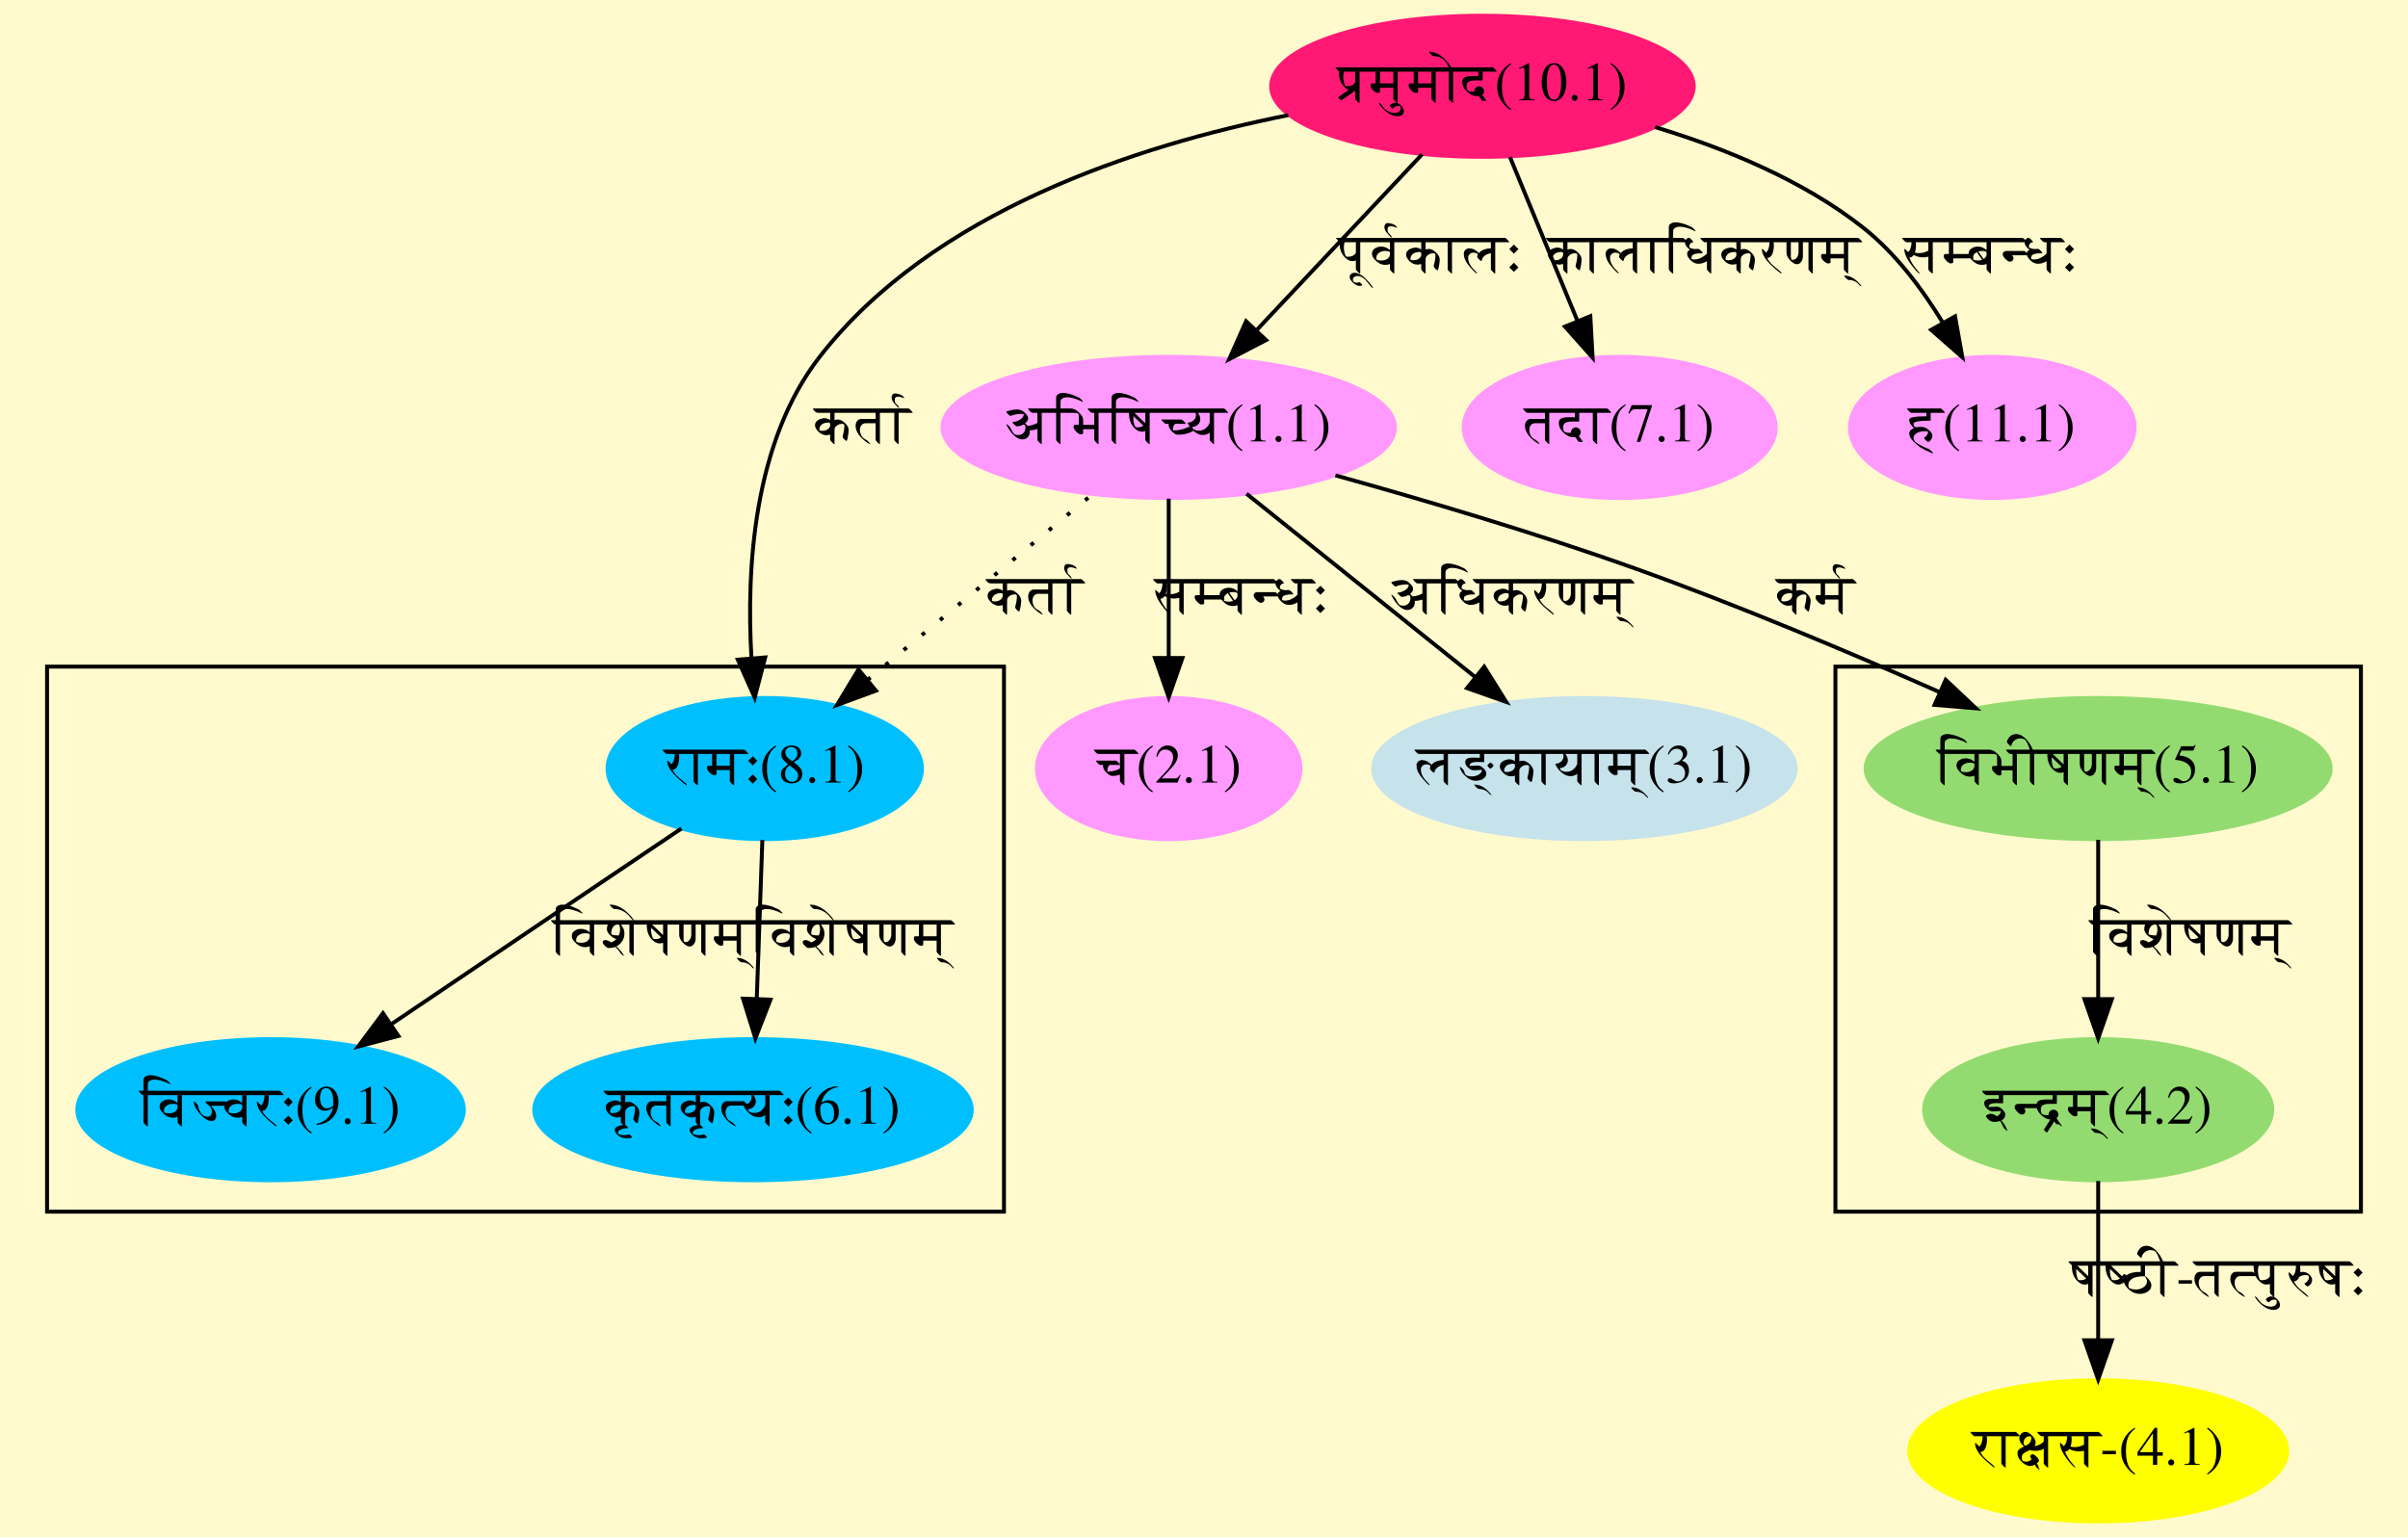
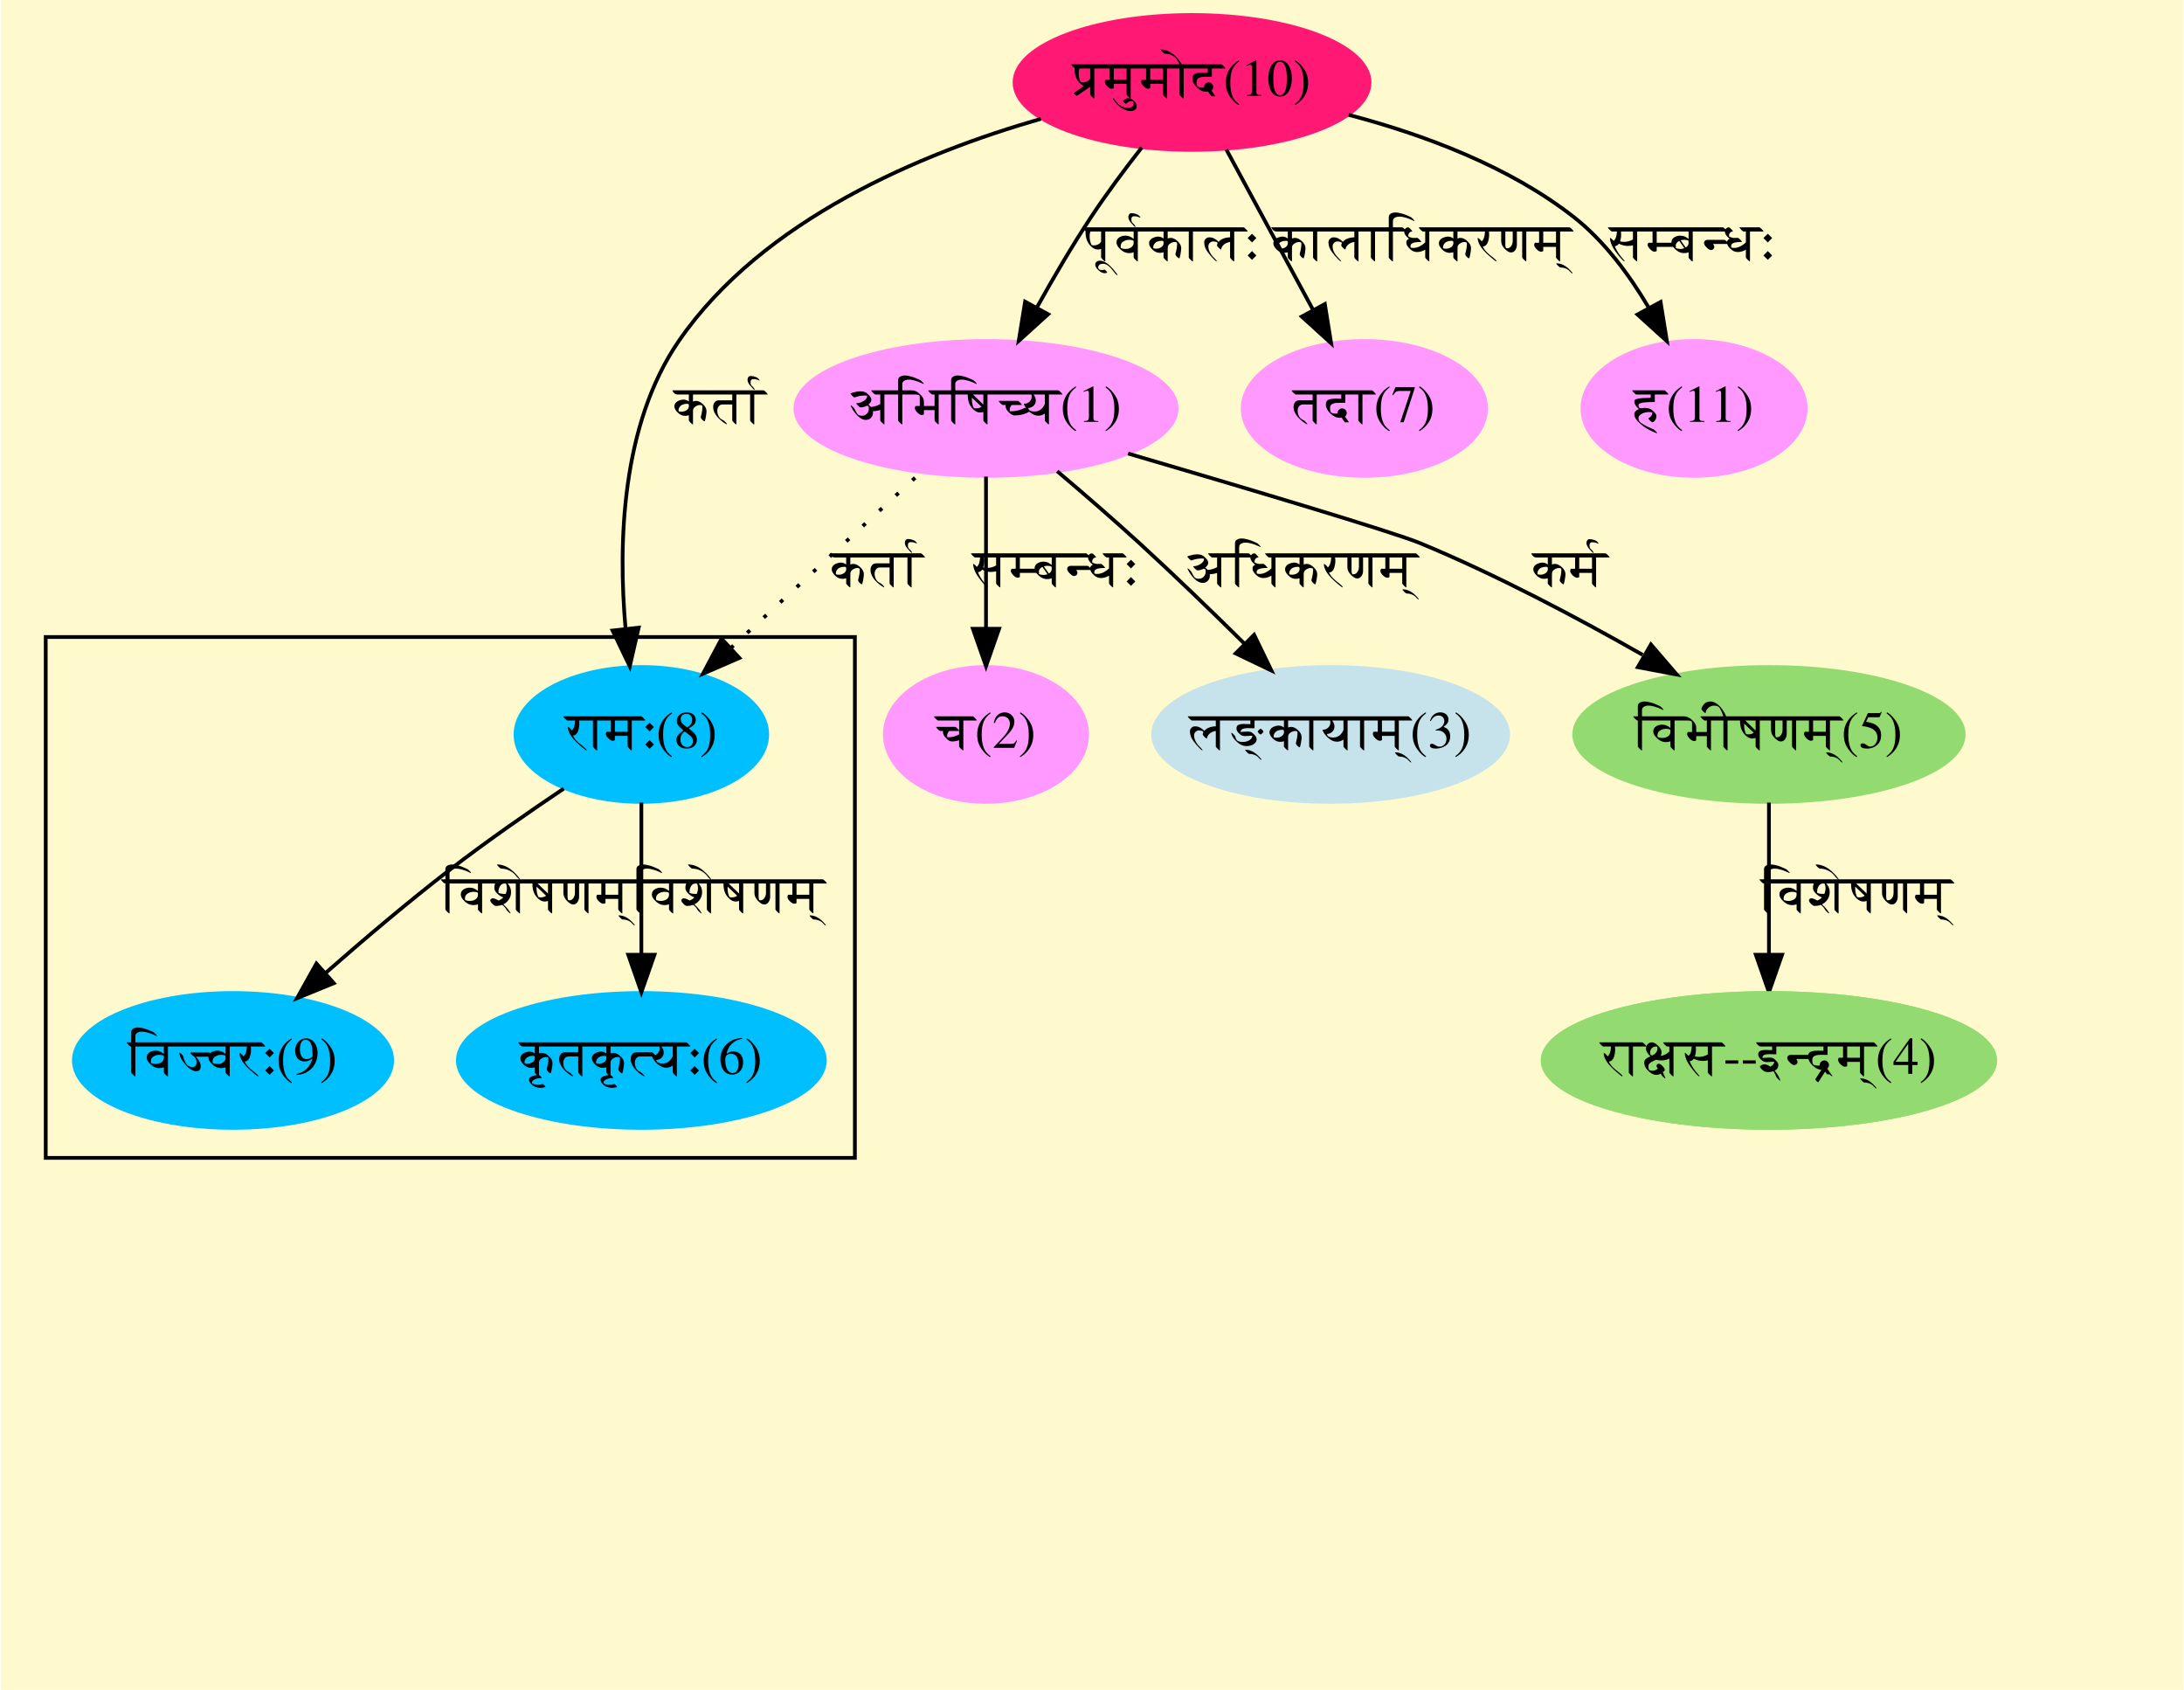
- <svg xmlns="http://www.w3.org/2000/svg" width="614pt" height="392pt" viewBox="0.00 0.00 614.00 392.00">
-   <g id="graph0" class="graph" transform="scale(1 1) rotate(0) translate(4 388)">
-     <polygon fill="#fffacd" stroke="transparent" points="-4,4 -4,-388 610,-388 610,4 -4,4" />
+ <svg xmlns="http://www.w3.org/2000/svg" width="583pt" height="451pt" viewBox="0.00 0.00 582.59 451.00">
+   <g id="graph0" class="graph" transform="scale(1 1) rotate(0) translate(4 447)">
+     <polygon fill="#fffacd" stroke="transparent" points="-4,4 -4,-447 578.59,-447 578.59,4 -4,4" />
    <g id="clust1" class="cluster">
-       <polygon fill="#fffacd" stroke="black" points="464,-79 464,-218 598,-218 598,-79 464,-79" />
+       <polygon fill="#fffacd" stroke="black" points="8,-138 8,-277 224,-277 224,-138 8,-138" />
    </g>
-     <g id="clust2" class="cluster">
-       <polygon fill="#fffacd" stroke="black" points="8,-79 8,-218 252,-218 252,-79 8,-79" />
+     <style>
+  .hidden { display: none; }
+  .node { cursor: pointer; }
+  </style>
+     <g id="children_node1" class="hidden">
+       <g class="node">
+         <g id="node1" class="node">
+           <ellipse fill="#ffff00" stroke="#ffff00" cx="422" cy="-18" rx="31.4" ry="18" />
+           <text text-anchor="middle" x="422" y="-14.3" font-family="Times,serif" font-size="14.00">राक्षस-</text>
+         </g>
+         <g id="node2" class="node">
+           <ellipse fill="#ffff00" stroke="#ffff00" cx="516" cy="-18" rx="27" ry="18" />
+           <text text-anchor="middle" x="516" y="-14.3" font-family="Times,serif" font-size="14.00">इन्द्रम्</text>
+         </g>
+         <g id="node3" class="node">
+           <ellipse fill="#ffff00" stroke="#ffff00" cx="468" cy="-91" rx="106.68" ry="18" />
+           <text text-anchor="middle" x="468" y="-87.3" font-family="Times,serif" font-size="14.00">&lt;राक्षस--इन्द्रम्&gt;(षष्ठी-तत्पुरुषः)</text>
+         </g>
+         <g id="edge2" class="edge">
+           <path fill="none" stroke="black" d="M437.92,-43.58C444.2,-53.27 451.26,-64.16 456.96,-72.96" />
+           <polygon fill="black" stroke="black" points="440.81,-41.6 432.44,-35.11 434.94,-45.41 440.81,-41.6" />
+         </g>
+         <g id="edge1" class="edge">
+           <path fill="none" stroke="black" d="M499.57,-43.3C492.95,-53.09 485.48,-64.15 479.46,-73.05" />
+           <polygon fill="black" stroke="black" points="502.65,-45 505.35,-34.76 496.85,-41.08 502.65,-45" />
+         </g>
+         <g id="edge4" class="edge">
+           <path fill="none" stroke="black" d="M468,-119.25C468,-128.23 468,-137.97 468,-145.97" />
+           <polygon fill="black" stroke="black" points="471.5,-119.19 468,-109.19 464.5,-119.19 471.5,-119.19" />
+         </g>
+       </g>
    </g>
-     <g id="node1" class="node">
-       <ellipse fill="#93db70" stroke="#93db70" cx="531" cy="-105" rx="44.39" ry="18" />
-       <text text-anchor="middle" x="531" y="-101.3" font-family="Times,serif" font-size="14.00">इन्द्रम्(4.2)</text>
+     <g class="node4">
+       <ellipse fill="#93db70" stroke="#93db70" cx="468" cy="-164" rx="60.39" ry="18" />
+       <text text-anchor="middle" x="468" y="-160.3" font-family="Times,serif" font-size="14.00">राक्षस--इन्द्रम्(4)</text>
    </g>
-     <g id="node2" class="node">
-       <ellipse fill="#93db70" stroke="#93db70" cx="531" cy="-192" rx="59.29" ry="18" />
-       <text text-anchor="middle" x="531" y="-188.3" font-family="Times,serif" font-size="14.00">विभीषणम्(5.1)</text>
+     <g id="node12" class="node">
+       <ellipse fill="#93db70" stroke="#93db70" cx="468" cy="-251" rx="51.99" ry="18" />
+       <text text-anchor="middle" x="468" y="-247.3" font-family="Times,serif" font-size="14.00">विभीषणम्(5)</text>
    </g>
    <g id="edge5" class="edge">
-       <path fill="none" stroke="black" d="M531,-133.27C531,-146.58 531,-162.19 531,-173.82" />
-       <polygon fill="black" stroke="black" points="534.5,-133.2 531,-123.2 527.5,-133.2 534.5,-133.2" />
-       <text text-anchor="middle" x="554.5" y="-144.8" font-family="Times,serif" font-size="14.00">विशेषणम्</text>
+       <path fill="none" stroke="black" d="M468,-192.27C468,-205.58 468,-221.19 468,-232.82" />
+       <polygon fill="black" stroke="black" points="471.5,-192.2 468,-182.2 464.5,-192.2 471.5,-192.2" />
+       <text text-anchor="middle" x="491.5" y="-203.8" font-family="Times,serif" font-size="14.00">विशेषणम्</text>
+     </g>
+     <g id="node5" class="node">
+       <ellipse fill="#00bfff" stroke="#00bfff" cx="167" cy="-164" rx="48.99" ry="18" />
+       <text text-anchor="middle" x="167" y="-160.3" font-family="Times,serif" font-size="14.00">कृतकृत्यः(6)</text>
    </g>
    <g id="node6" class="node">
-       <ellipse fill="#ff99ff" stroke="#ff99ff" cx="294" cy="-279" rx="57.69" ry="18" />
-       <text text-anchor="middle" x="294" y="-275.3" font-family="Times,serif" font-size="14.00">अभिषिच्य(1.1)</text>
+       <ellipse fill="#00bfff" stroke="#00bfff" cx="167" cy="-251" rx="33.6" ry="18" />
+       <text text-anchor="middle" x="167" y="-247.3" font-family="Times,serif" font-size="14.00">रामः(8)</text>
+     </g>
+     <g id="edge10" class="edge">
+       <path fill="none" stroke="black" d="M167,-192.27C167,-205.58 167,-221.19 167,-232.82" />
+       <polygon fill="black" stroke="black" points="170.5,-192.2 167,-182.2 163.5,-192.2 170.5,-192.2" />
+       <text text-anchor="middle" x="190.5" y="-203.8" font-family="Times,serif" font-size="14.00">विशेषणम्</text>
+     </g>
+     <g id="node8" class="node">
+       <ellipse fill="#ff99ff" stroke="#ff99ff" cx="259" cy="-338" rx="50.89" ry="18" />
+       <text text-anchor="middle" x="259" y="-334.3" font-family="Times,serif" font-size="14.00">अभिषिच्य(1)</text>
+     </g>
+     <g id="edge13" class="edge">
+       <path fill="none" stroke="black" stroke-dasharray="1,5" d="M190.85,-274.04C206.79,-288.77 227.4,-307.8 241.76,-321.07" />
+       <polygon fill="black" stroke="black" points="193.17,-271.41 183.45,-267.2 188.42,-276.55 193.17,-271.41" />
+       <text text-anchor="middle" x="230" y="-290.8" font-family="Times,serif" font-size="14.00">कर्ता</text>
+     </g>
+     <g id="node9" class="node">
+       <ellipse fill="#ff1975" stroke="#ff1975" cx="314" cy="-425" rx="47.39" ry="18" />
+       <text text-anchor="middle" x="314" y="-421.3" font-family="Times,serif" font-size="14.00">प्रमुमोद(10)</text>
+     </g>
+     <g id="edge12" class="edge">
+       <path fill="none" stroke="black" d="M162.77,-279.41C160.79,-301.93 161.62,-333.66 177,-356 199.36,-388.48 241.88,-406.16 273.64,-415.28" />
+       <polygon fill="black" stroke="black" points="166.28,-279.5 163.91,-269.17 159.32,-278.72 166.28,-279.5" />
+       <text text-anchor="middle" x="188" y="-334.3" font-family="Times,serif" font-size="14.00">कर्ता</text>
+     </g>
+     <g id="node7" class="node">
+       <ellipse fill="#00bfff" stroke="#00bfff" cx="58" cy="-164" rx="42.49" ry="18" />
+       <text text-anchor="middle" x="58" y="-160.3" font-family="Times,serif" font-size="14.00">विज्वरः(9)</text>
+     </g>
+     <g id="edge14" class="edge">
+       <path fill="none" stroke="black" d="M82.76,-187.39C92.86,-196.25 104.78,-206.36 116,-215 125.7,-222.47 136.87,-230.23 146.28,-236.54" />
+       <polygon fill="black" stroke="black" points="84.9,-184.62 75.09,-180.61 80.26,-189.86 84.9,-184.62" />
+       <text text-anchor="middle" x="139.5" y="-203.8" font-family="Times,serif" font-size="14.00">विशेषणम्</text>
    </g>
    <g id="edge6" class="edge">
-       <path fill="none" stroke="black" d="M490.57,-211.49C467.99,-221.47 439.21,-233.63 413,-243 387.96,-251.95 359.38,-260.42 336.51,-266.77" />
-       <polygon fill="black" stroke="black" points="492.12,-214.63 499.84,-207.36 489.28,-208.24 492.12,-214.63" />
-       <text text-anchor="middle" x="459" y="-231.8" font-family="Times,serif" font-size="14.00">कर्म</text>
+       <path fill="none" stroke="black" d="M272.54,-364.87C276.92,-372.76 281.95,-381.36 287,-389 291.15,-395.28 296.07,-401.88 300.58,-407.63" />
+       <polygon fill="black" stroke="black" points="275.59,-363.14 267.74,-356.03 269.44,-366.49 275.59,-363.14" />
+       <text text-anchor="middle" x="308.5" y="-377.8" font-family="Times,serif" font-size="14.00">पूर्वकालः</text>
    </g>
-     <g id="node3" class="node">
-       <ellipse fill="#00bfff" stroke="#00bfff" cx="188" cy="-105" rx="55.79" ry="18" />
-       <text text-anchor="middle" x="188" y="-101.3" font-family="Times,serif" font-size="14.00">कृतकृत्यः(6.1)</text>
-     </g>
-     <g id="node4" class="node">
-       <ellipse fill="#00bfff" stroke="#00bfff" cx="191" cy="-192" rx="40.09" ry="18" />
-       <text text-anchor="middle" x="191" y="-188.3" font-family="Times,serif" font-size="14.00">रामः(8.1)</text>
+     <g id="node10" class="node">
+       <ellipse fill="#ff99ff" stroke="#ff99ff" cx="259" cy="-251" rx="27" ry="18" />
+       <text text-anchor="middle" x="259" y="-247.3" font-family="Times,serif" font-size="14.00">च(2)</text>
    </g>
    <g id="edge7" class="edge">
-       <path fill="none" stroke="black" d="M188.96,-133.27C189.43,-146.58 189.98,-162.19 190.39,-173.82" />
-       <polygon fill="black" stroke="black" points="192.46,-133.07 188.61,-123.2 185.46,-133.32 192.46,-133.07" />
-       <text text-anchor="middle" x="213.5" y="-144.8" font-family="Times,serif" font-size="14.00">विशेषणम्</text>
+       <path fill="none" stroke="black" d="M259,-279.27C259,-292.58 259,-308.19 259,-319.82" />
+       <polygon fill="black" stroke="black" points="262.5,-279.2 259,-269.2 255.5,-279.2 262.5,-279.2" />
+       <text text-anchor="middle" x="277.5" y="-290.8" font-family="Times,serif" font-size="14.00">सम्बन्धः</text>
    </g>
-     <g id="edge10" class="edge">
-       <path fill="none" stroke="black" stroke-dasharray="1,5" d="M217.17,-214.59C234.96,-229.28 258.12,-248.39 274.34,-261.78" />
-       <polygon fill="black" stroke="black" points="219.35,-211.86 209.41,-208.2 214.9,-217.26 219.35,-211.86" />
-       <text text-anchor="middle" x="260" y="-231.8" font-family="Times,serif" font-size="14.00">कर्ता</text>
+     <g id="node11" class="node">
+       <ellipse fill="#c6e2eb" stroke="#c6e2eb" cx="351" cy="-251" rx="47.39" ry="18" />
+       <text text-anchor="middle" x="351" y="-247.3" font-family="Times,serif" font-size="14.00">लङ्कायाम्(3)</text>
    </g>
-     <g id="node7" class="node">
-       <ellipse fill="#ff1975" stroke="#ff1975" cx="374" cy="-366" rx="53.89" ry="18" />
-       <text text-anchor="middle" x="374" y="-362.3" font-family="Times,serif" font-size="14.00">प्रमुमोद(10.1)</text>
+     <g id="edge8" class="edge">
+       <path fill="none" stroke="black" d="M327.99,-275.22C319.34,-283.77 309.34,-293.45 300,-302 292.96,-308.44 285.02,-315.31 278.01,-321.24" />
+       <polygon fill="black" stroke="black" points="330.57,-277.59 335.19,-268.05 325.64,-272.62 330.57,-277.59" />
+       <text text-anchor="middle" x="343.5" y="-290.8" font-family="Times,serif" font-size="14.00">अधिकरणम्</text>
    </g>
    <g id="edge9" class="edge">
-       <path fill="none" stroke="black" d="M187.61,-220.14C186.27,-242.97 188.1,-275.27 205,-297 233.74,-333.95 285.73,-350.9 324.49,-358.63" />
-       <polygon fill="black" stroke="black" points="191.11,-220.34 188.44,-210.09 184.13,-219.77 191.11,-220.34" />
-       <text text-anchor="middle" x="216" y="-275.3" font-family="Times,serif" font-size="14.00">कर्ता</text>
+       <path fill="none" stroke="black" d="M434.27,-272.25C416.96,-282.1 395.29,-293.59 375,-302 367.59,-305.07 327.85,-316.9 296.92,-325.97" />
+       <polygon fill="black" stroke="black" points="436.49,-275.01 443.4,-266.98 432.99,-268.95 436.49,-275.01" />
+       <text text-anchor="middle" x="415" y="-290.8" font-family="Times,serif" font-size="14.00">कर्म</text>
    </g>
-     <g id="node5" class="node">
-       <ellipse fill="#00bfff" stroke="#00bfff" cx="65" cy="-105" rx="49.29" ry="18" />
-       <text text-anchor="middle" x="65" y="-101.3" font-family="Times,serif" font-size="14.00">विज्वरः(9.1)</text>
+     <g id="node13" class="node">
+       <ellipse fill="#ff99ff" stroke="#ff99ff" cx="360" cy="-338" rx="32.49" ry="18" />
+       <text text-anchor="middle" x="360" y="-334.3" font-family="Times,serif" font-size="14.00">तदा(7)</text>
    </g>
    <g id="edge11" class="edge">
-       <path fill="none" stroke="black" d="M95.69,-126.75C109,-135.75 124.76,-146.4 139,-156 149.11,-162.81 160.32,-170.37 169.74,-176.7" />
-       <polygon fill="black" stroke="black" points="97.58,-123.81 87.34,-121.11 93.66,-129.61 97.58,-123.81" />
-       <text text-anchor="middle" x="162.5" y="-144.8" font-family="Times,serif" font-size="14.00">विशेषणम्</text>
+       <path fill="none" stroke="black" d="M346.26,-364.39C338.79,-378.19 329.76,-394.87 323.16,-407.08" />
+       <polygon fill="black" stroke="black" points="349.45,-365.85 351.13,-355.39 343.29,-362.52 349.45,-365.85" />
+       <text text-anchor="middle" x="375.5" y="-377.8" font-family="Times,serif" font-size="14.00">कालाधिकरणम्</text>
    </g>
-     <g id="edge1" class="edge">
-       <path fill="none" stroke="black" d="M316.51,-303.91C329.95,-318.2 346.68,-335.98 358.62,-348.66" />
-       <polygon fill="black" stroke="black" points="318.83,-301.27 309.42,-296.39 313.73,-306.07 318.83,-301.27" />
-       <text text-anchor="middle" x="360.5" y="-318.8" font-family="Times,serif" font-size="14.00">पूर्वकालः</text>
+     <g class="node4">
+       <ellipse fill="#93db70" stroke="#93db70" cx="468" cy="-164" rx="60.39" ry="18" />
+       <text text-anchor="middle" x="468" y="-160.3" font-family="Times,serif" font-size="14.00">राक्षस--इन्द्रम्(4)</text>
    </g>
-     <g id="node8" class="node">
-       <ellipse fill="#ff99ff" stroke="#ff99ff" cx="294" cy="-192" rx="33.6" ry="18" />
-       <text text-anchor="middle" x="294" y="-188.3" font-family="Times,serif" font-size="14.00">च(2.1)</text>
+     <g id="node14" class="node">
+       <ellipse fill="#ff99ff" stroke="#ff99ff" cx="448" cy="-338" rx="29.8" ry="18" />
+       <text text-anchor="middle" x="448" y="-334.3" font-family="Times,serif" font-size="14.00">ह(11)</text>
    </g>
-     <g id="edge2" class="edge">
-       <path fill="none" stroke="black" d="M294,-220.27C294,-233.58 294,-249.19 294,-260.82" />
-       <polygon fill="black" stroke="black" points="297.5,-220.2 294,-210.2 290.5,-220.2 297.5,-220.2" />
-       <text text-anchor="middle" x="312.5" y="-231.8" font-family="Times,serif" font-size="14.00">सम्बन्धः</text>
-     </g>
-     <g id="node9" class="node">
-       <ellipse fill="#c6e2eb" stroke="#c6e2eb" cx="400" cy="-192" rx="53.89" ry="18" />
-       <text text-anchor="middle" x="400" y="-188.3" font-family="Times,serif" font-size="14.00">लङ्कायाम्(3.1)</text>
-     </g>
-     <g id="edge3" class="edge">
-       <path fill="none" stroke="black" d="M372.06,-215.41C353.75,-230.09 330.26,-248.93 313.85,-262.08" />
-       <polygon fill="black" stroke="black" points="374.45,-217.97 380.06,-208.99 370.07,-212.51 374.45,-217.97" />
-       <text text-anchor="middle" x="381.5" y="-231.8" font-family="Times,serif" font-size="14.00">अधिकरणम्</text>
-     </g>
-     <g id="node10" class="node">
-       <ellipse fill="#ffff00" stroke="#ffff00" cx="531" cy="-18" rx="48.19" ry="18" />
-       <text text-anchor="middle" x="531" y="-14.3" font-family="Times,serif" font-size="14.00">राक्षस-(4.1)</text>
-     </g>
-     <g id="edge4" class="edge">
-       <path fill="none" stroke="black" d="M531,-46.27C531,-59.58 531,-75.19 531,-86.82" />
-       <polygon fill="black" stroke="black" points="534.5,-46.2 531,-36.2 527.5,-46.2 534.5,-46.2" />
-       <text text-anchor="middle" x="561.5" y="-57.8" font-family="Times,serif" font-size="14.00">षष्ठी-तत्पुरुषः</text>
-     </g>
-     <g id="node11" class="node">
-       <ellipse fill="#ff99ff" stroke="#ff99ff" cx="409" cy="-279" rx="39.79" ry="18" />
-       <text text-anchor="middle" x="409" y="-275.3" font-family="Times,serif" font-size="14.00">तदा(7.1)</text>
-     </g>
-     <g id="edge8" class="edge">
-       <path fill="none" stroke="black" d="M398.24,-306.13C392.64,-319.73 385.95,-335.98 381.02,-347.95" />
-       <polygon fill="black" stroke="black" points="401.51,-307.37 402.09,-296.79 395.04,-304.71 401.51,-307.37" />
-       <text text-anchor="middle" x="430.5" y="-318.8" font-family="Times,serif" font-size="14.00">कालाधिकरणम्</text>
-     </g>
-     <g id="node12" class="node">
-       <ellipse fill="#ff99ff" stroke="#ff99ff" cx="504" cy="-279" rx="36.29" ry="18" />
-       <text text-anchor="middle" x="504" y="-275.3" font-family="Times,serif" font-size="14.00">ह(11.1)</text>
-     </g>
-     <g id="edge12" class="edge">
-       <path fill="none" stroke="black" d="M491.42,-305.66C486.12,-314.36 479.25,-323.51 471,-330 455.67,-342.07 435.81,-350.21 418.05,-355.57" />
-       <polygon fill="black" stroke="black" points="494.51,-307.32 496.37,-296.89 488.41,-303.88 494.51,-307.32" />
-       <text text-anchor="middle" x="503.5" y="-318.8" font-family="Times,serif" font-size="14.00">सम्बन्धः</text>
+     <g id="edge15" class="edge">
+       <path fill="none" stroke="black" d="M435.84,-365.01C430.74,-373.63 424.09,-382.64 416,-389 398.63,-402.65 375.6,-411.15 355.82,-416.35" />
+       <polygon fill="black" stroke="black" points="439.07,-366.41 440.76,-355.95 432.91,-363.07 439.07,-366.41" />
+       <text text-anchor="middle" x="447.5" y="-377.8" font-family="Times,serif" font-size="14.00">सम्बन्धः</text>
    </g>
  </g>
</svg>
